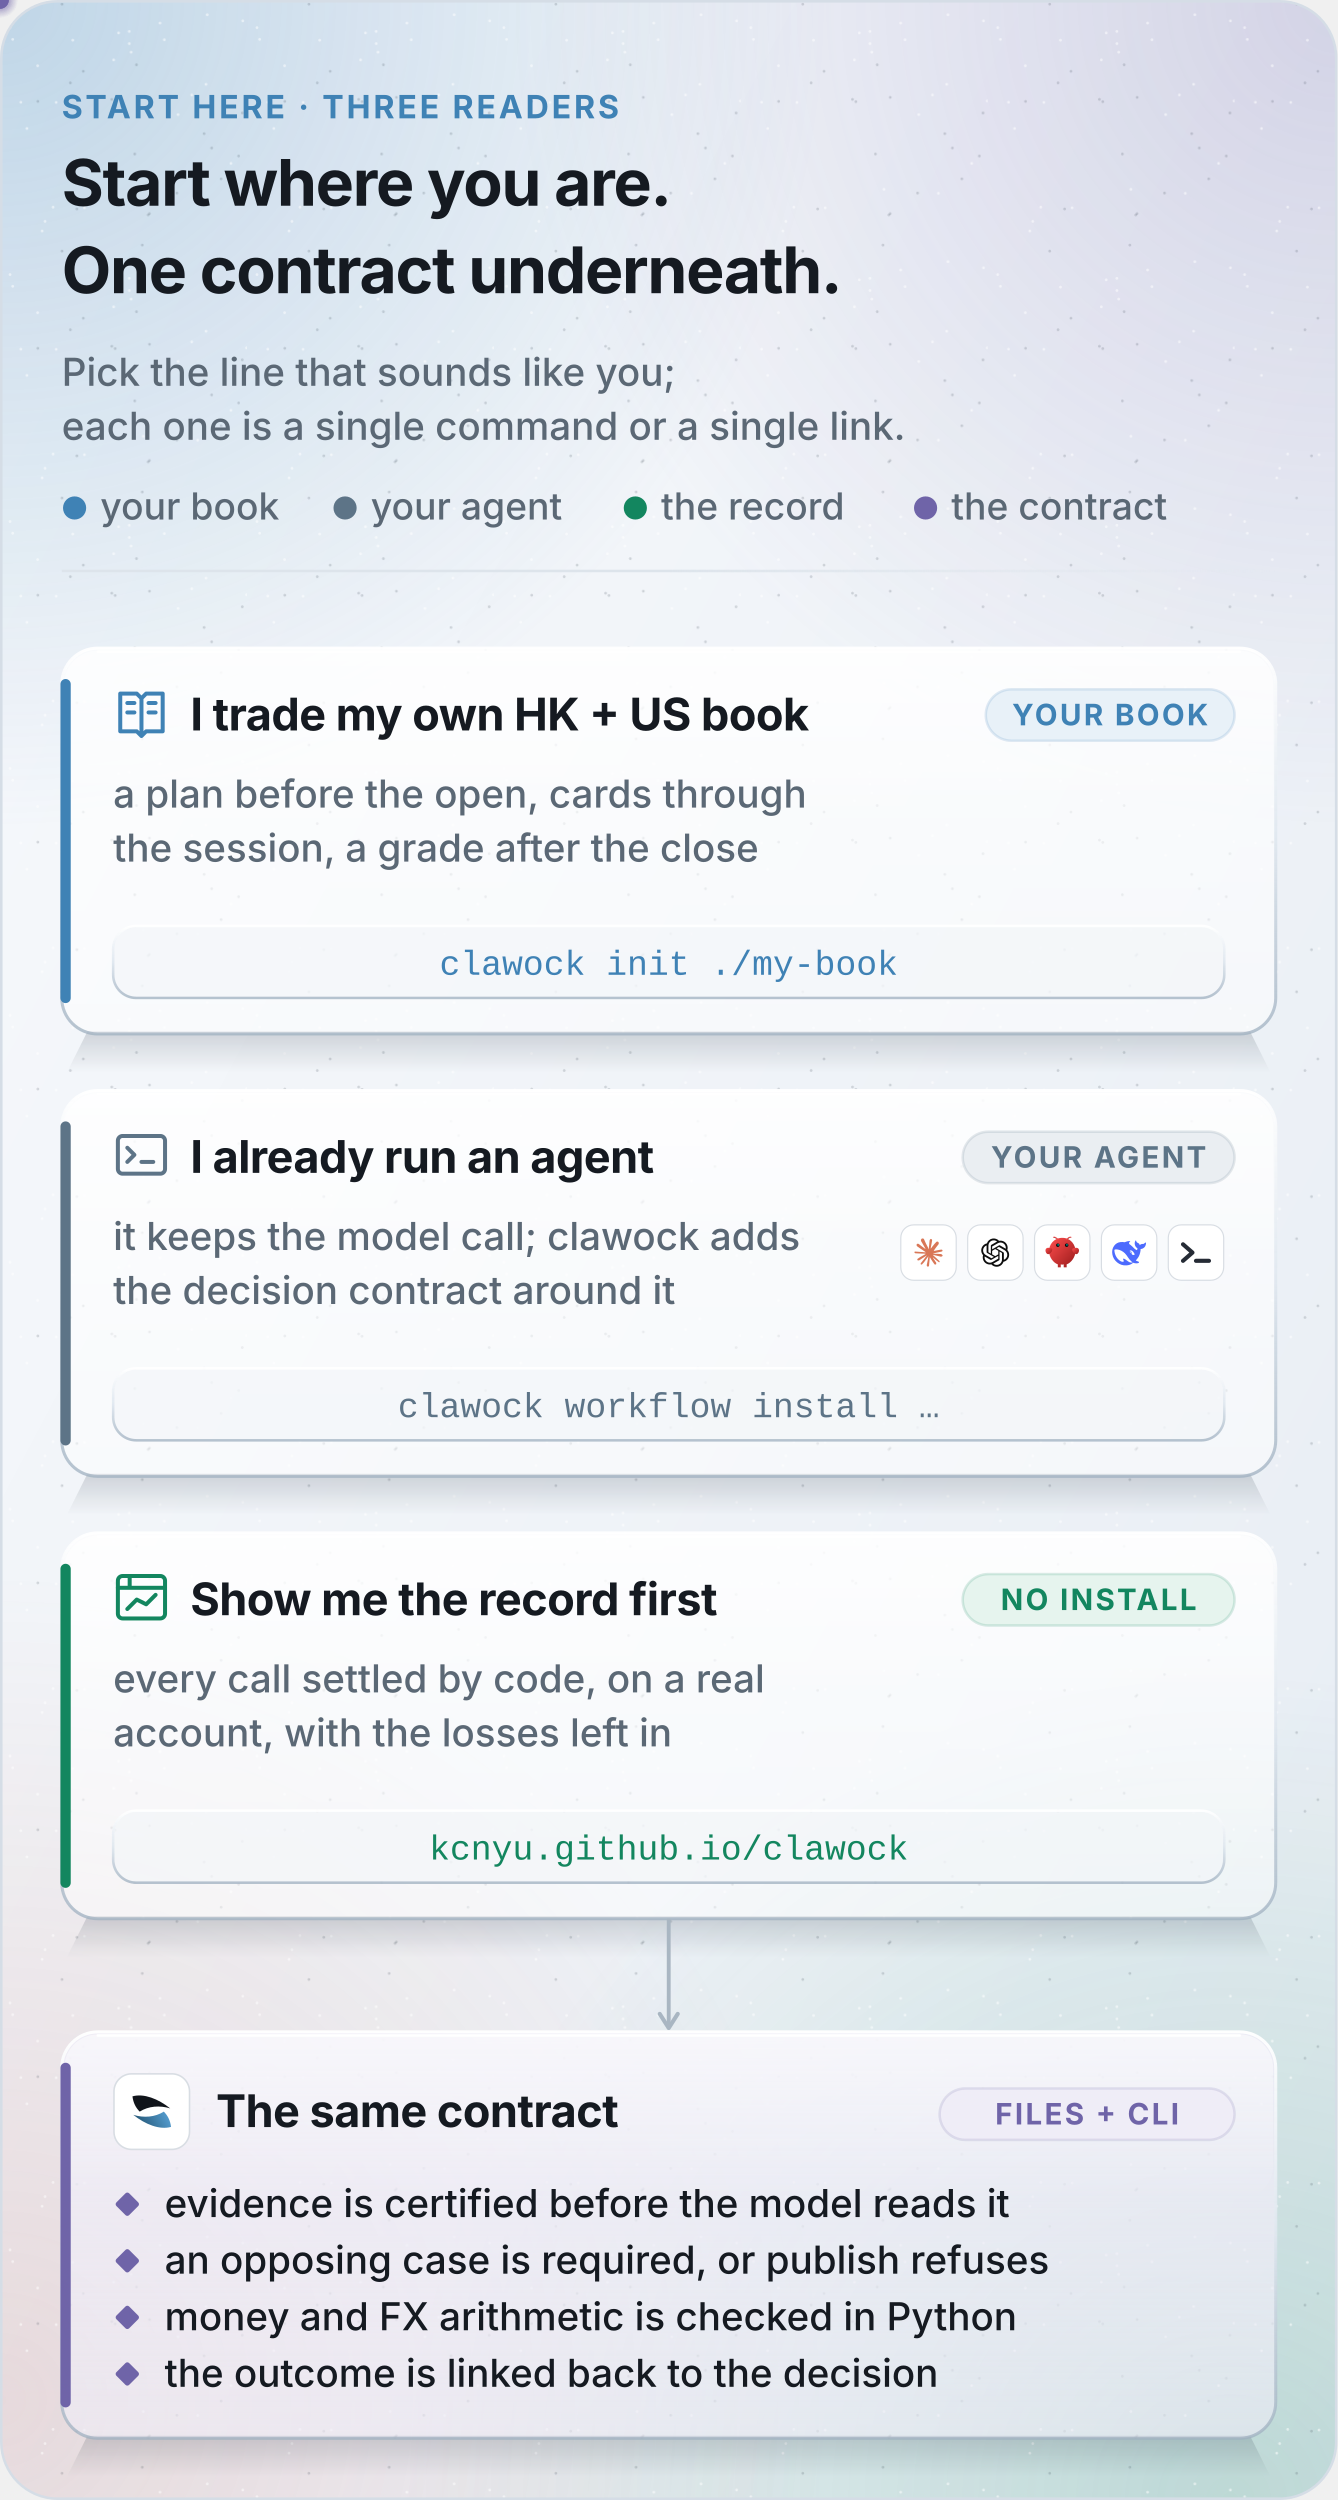
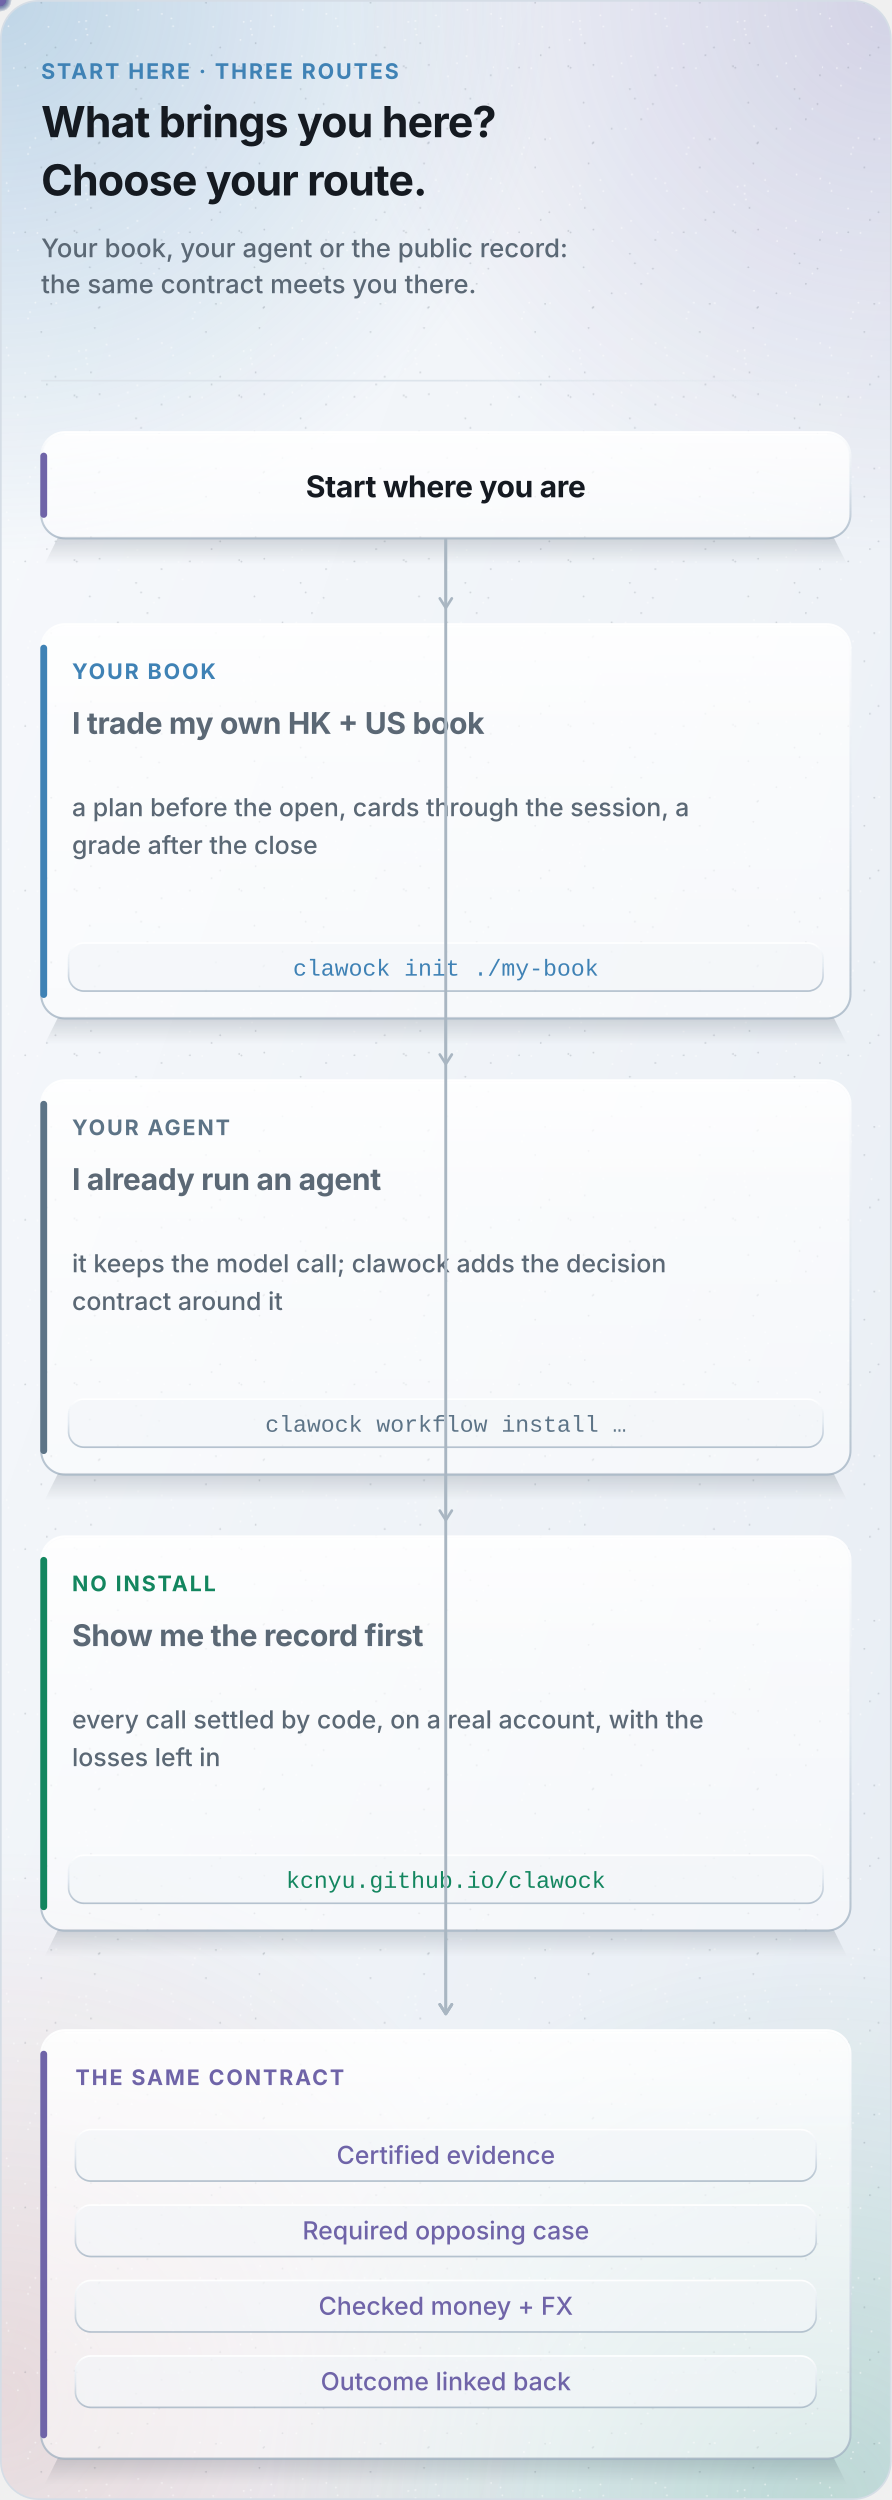
- <svg xmlns="http://www.w3.org/2000/svg" xmlns:xlink="http://www.w3.org/1999/xlink" width="520" height="972" viewBox="0 0 520 972" role="img" aria-labelledby="title desc">
+ <svg xmlns="http://www.w3.org/2000/svg" xmlns:xlink="http://www.w3.org/1999/xlink" width="520" height="1458" viewBox="0 0 520 1458" role="img" aria-labelledby="title desc">
  <defs>
    <linearGradient id="page" x1="0" y1="0" x2="1" y2="1">
      <stop offset="0" stop-color="#f7f9fc" />
      <stop offset=".6" stop-color="#eef2f7" />
      <stop offset="1" stop-color="#e6ecf3" />
    </linearGradient>
    <radialGradient id="field-blue" cx="0" cy="0" r="322.4" gradientUnits="userSpaceOnUse">
      <stop offset="0" stop-color="#3f82b5" stop-opacity="0.3" />
      <stop offset="1" stop-color="#3f82b5" stop-opacity="0" />
    </radialGradient>
    <radialGradient id="field-violet" cx="520" cy="0" r="322.4" gradientUnits="userSpaceOnUse">
      <stop offset="0" stop-color="#6f64a8" stop-opacity="0.22" />
      <stop offset="1" stop-color="#6f64a8" stop-opacity="0" />
    </radialGradient>
-     <radialGradient id="field-green" cx="478.4" cy="972" r="322.4" gradientUnits="userSpaceOnUse">
+     <radialGradient id="field-green" cx="478.4" cy="1458" r="322.4" gradientUnits="userSpaceOnUse">
      <stop offset="0" stop-color="#13865f" stop-opacity="0.2" />
      <stop offset="1" stop-color="#13865f" stop-opacity="0" />
    </radialGradient>
-     <radialGradient id="field-warm" cx="0" cy="933.12" r="322.4" gradientUnits="userSpaceOnUse">
+     <radialGradient id="field-warm" cx="0" cy="1399.68" r="322.4" gradientUnits="userSpaceOnUse">
      <stop offset="0" stop-color="#b8524a" stop-opacity="0.16" />
      <stop offset="1" stop-color="#b8524a" stop-opacity="0" />
    </radialGradient>
    <pattern id="grain" width="96" height="96" patternUnits="userSpaceOnUse">
      <circle cx="32.83" cy="80.8" r=".55" fill="#ffffff" fill-opacity=".5" />
      <circle cx="21.85" cy="39.82" r=".55" fill="#ffffff" fill-opacity=".5" />
      <circle cx="29.91" cy="81.24" r=".55" fill="#22303c" fill-opacity=".16" />
      <circle cx="44.21" cy="23.3" r=".55" fill="#ffffff" fill-opacity=".5" />
      <circle cx="94.19" cy="43.92" r=".55" fill="#22303c" fill-opacity=".16" />
      <circle cx="14.73" cy="39.42" r=".55" fill="#22303c" fill-opacity=".16" />
      <circle cx="32.39" cy="27.72" r=".55" fill="#22303c" fill-opacity=".16" />
      <circle cx="44.77" cy="39.54" r=".55" fill="#22303c" fill-opacity=".16" />
      <circle cx="55.71" cy="73.6" r=".55" fill="#ffffff" fill-opacity=".5" />
      <circle cx="80.57" cy="5.74" r=".55" fill="#ffffff" fill-opacity=".5" />
      <circle cx="74.55" cy="36.92" r=".55" fill="#ffffff" fill-opacity=".5" />
      <circle cx="58.13" cy="37.86" r=".55" fill="#22303c" fill-opacity=".16" />
      <circle cx="53.07" cy="25.2" r=".55" fill="#22303c" fill-opacity=".16" />
      <circle cx="27.37" cy="32.22" r=".55" fill="#22303c" fill-opacity=".16" />
      <circle cx="10.47" cy="49.96" r=".55" fill="#ffffff" fill-opacity=".5" />
      <circle cx="24.13" cy="1.62" r=".55" fill="#22303c" fill-opacity=".16" />
      <circle cx="58.11" cy="83.04" r=".55" fill="#22303c" fill-opacity=".16" />
      <circle cx="50.97" cy="20.3" r=".55" fill="#ffffff" fill-opacity=".5" />
      <circle cx="28.31" cy="15.64" r=".55" fill="#ffffff" fill-opacity=".5" />
      <circle cx="82.29" cy="57.54" r=".55" fill="#22303c" fill-opacity=".16" />
      <circle cx="8.11" cy="39.76" r=".55" fill="#ffffff" fill-opacity=".5" />
      <circle cx="50.25" cy="12.22" r=".55" fill="#ffffff" fill-opacity=".5" />
      <circle cx="3.91" cy="10.76" r=".55" fill="#ffffff" fill-opacity=".5" />
      <circle cx="68.77" cy="75.06" r=".55" fill="#22303c" fill-opacity=".16" />
      <circle cx="50.27" cy="16.96" r=".55" fill="#ffffff" fill-opacity=".5" />
      <circle cx="17.53" cy="86.06" r=".55" fill="#ffffff" fill-opacity=".5" />
      <circle cx="79.35" cy="51.96" r=".55" fill="#22303c" fill-opacity=".16" />
      <circle cx="85.97" cy="69.54" r=".55" fill="#22303c" fill-opacity=".16" />
      <circle cx="55.31" cy="95.28" r=".55" fill="#22303c" fill-opacity=".16" />
      <circle cx="20.65" cy="80.54" r=".55" fill="#ffffff" fill-opacity=".5" />
      <circle cx="52.39" cy="59.88" r=".55" fill="#22303c" fill-opacity=".16" />
      <circle cx="62.21" cy="8.98" r=".55" fill="#ffffff" fill-opacity=".5" />
      <circle cx="89.79" cy="63.52" r=".55" fill="#ffffff" fill-opacity=".5" />
      <circle cx="80.09" cy="32.78" r=".55" fill="#ffffff" fill-opacity=".5" />
      <circle cx="4.95" cy="15.32" r=".55" fill="#ffffff" fill-opacity=".5" />
      <circle cx="76.85" cy="75.14" r=".55" fill="#ffffff" fill-opacity=".5" />
      <circle cx="69.23" cy="44.56" r=".55" fill="#ffffff" fill-opacity=".5" />
      <circle cx="57.61" cy="83.58" r=".55" fill="#22303c" fill-opacity=".16" />
      <circle cx="16.39" cy="89.8" r=".55" fill="#ffffff" fill-opacity=".5" />
      <circle cx="92.77" cy="60.66" r=".55" fill="#22303c" fill-opacity=".16" />
      <circle cx="46.11" cy="12.8" r=".55" fill="#ffffff" fill-opacity=".5" />
      <circle cx="14.65" cy="25.58" r=".55" fill="#ffffff" fill-opacity=".5" />
      <circle cx="94.39" cy="8.12" r=".55" fill="#ffffff" fill-opacity=".5" />
      <circle cx="63.89" cy="15.46" r=".55" fill="#ffffff" fill-opacity=".5" />
      <circle cx="43.47" cy="38.64" r=".55" fill="#22303c" fill-opacity=".16" />
      <circle cx="95.85" cy="39.26" r=".55" fill="#ffffff" fill-opacity=".5" />
    </pattern>
    <linearGradient id="glass" x1="0" y1="0" x2="0" y2="1">
      <stop offset="0" stop-color="#ffffff" stop-opacity=".74" />
      <stop offset="1" stop-color="#ffffff" stop-opacity=".48" />
    </linearGradient>
    <linearGradient id="glass-blue" x1="0" y1="0" x2="0" y2="1">
      <stop offset="0" stop-color="#e8f1f8" stop-opacity=".88" />
      <stop offset="1" stop-color="#e8f1f8" stop-opacity=".60" />
    </linearGradient>
    <linearGradient id="glass-green" x1="0" y1="0" x2="0" y2="1">
      <stop offset="0" stop-color="#e6f4ee" stop-opacity=".88" />
      <stop offset="1" stop-color="#e6f4ee" stop-opacity=".60" />
    </linearGradient>
    <linearGradient id="glass-warm" x1="0" y1="0" x2="0" y2="1">
      <stop offset="0" stop-color="#fbecea" stop-opacity=".88" />
      <stop offset="1" stop-color="#fbecea" stop-opacity=".60" />
    </linearGradient>
    <linearGradient id="glass-slate" x1="0" y1="0" x2="0" y2="1">
      <stop offset="0" stop-color="#eaeef2" stop-opacity=".88" />
      <stop offset="1" stop-color="#eaeef2" stop-opacity=".60" />
    </linearGradient>
    <linearGradient id="glass-violet" x1="0" y1="0" x2="0" y2="1">
      <stop offset="0" stop-color="#efedf7" stop-opacity=".88" />
      <stop offset="1" stop-color="#efedf7" stop-opacity=".60" />
    </linearGradient>
    <linearGradient id="sheen" x1="0" y1="0" x2="0" y2="1">
      <stop offset="0" stop-color="#ffffff" stop-opacity=".55" />
      <stop offset="1" stop-color="#ffffff" stop-opacity="0" />
    </linearGradient>
    <linearGradient id="rim" x1="0" y1="0" x2="0" y2="1">
      <stop offset="0" stop-color="#ffffff" stop-opacity=".95" />
      <stop offset=".5" stop-color="#dfe7ef" stop-opacity=".9" />
      <stop offset="1" stop-color="#9fb0c0" stop-opacity=".75" />
    </linearGradient>
    <linearGradient id="lift" x1="0" y1="0" x2="0" y2="1">
      <stop offset="0" stop-color="#1c2b3a" stop-opacity=".17" />
      <stop offset="1" stop-color="#1c2b3a" stop-opacity="0" />
    </linearGradient>
    <linearGradient id="rule" x1="24" y1="0" x2="496" y2="0" gradientUnits="userSpaceOnUse">
      <stop offset=".5" stop-color="#dde4eb" />
      <stop offset="1" stop-color="#dde4eb" stop-opacity="0" />
    </linearGradient>
    <radialGradient id="glow-blue">
      <stop offset=".4" stop-color="#3f82b5" stop-opacity=".36" />
      <stop offset=".72" stop-color="#3f82b5" stop-opacity=".14" />
      <stop offset="1" stop-color="#3f82b5" stop-opacity="0" />
    </radialGradient>
    <radialGradient id="glow-green">
      <stop offset=".4" stop-color="#13865f" stop-opacity=".36" />
      <stop offset=".72" stop-color="#13865f" stop-opacity=".14" />
      <stop offset="1" stop-color="#13865f" stop-opacity="0" />
    </radialGradient>
    <radialGradient id="glow-warm">
      <stop offset=".4" stop-color="#b8524a" stop-opacity=".36" />
      <stop offset=".72" stop-color="#b8524a" stop-opacity=".14" />
      <stop offset="1" stop-color="#b8524a" stop-opacity="0" />
    </radialGradient>
    <radialGradient id="glow-slate">
      <stop offset=".4" stop-color="#5d7487" stop-opacity=".36" />
      <stop offset=".72" stop-color="#5d7487" stop-opacity=".14" />
      <stop offset="1" stop-color="#5d7487" stop-opacity="0" />
    </radialGradient>
    <radialGradient id="glow-violet">
      <stop offset=".4" stop-color="#6f64a8" stop-opacity=".36" />
      <stop offset=".72" stop-color="#6f64a8" stop-opacity=".14" />
      <stop offset="1" stop-color="#6f64a8" stop-opacity="0" />
    </radialGradient>
    <marker id="arr" markerWidth="10" markerHeight="10" refX="6" refY="5" orient="auto" markerUnits="userSpaceOnUse">
      <path d="M1 1.5L6.5 5L1 8.5" fill="none" stroke="#a9b6c2" stroke-width="1.6" stroke-linecap="round" stroke-linejoin="round" />
    </marker>
    <style>text{font-family:-apple-system,BlinkMacSystemFont,"SF Pro Text","Segoe UI",Inter,Roboto,"Helvetica Neue",Arial,sans-serif}.kick{font-size:12.5px;font-weight:700}.title{font-size:25px;font-weight:750}.sub{font-size:15px;font-weight:450}.h{font-size:17.5px;font-weight:700}.b{font-size:15px;font-weight:450}.m{font-size:14.5px;font-weight:450}.code{font-size:13.5px;font-weight:500}.tag{font-size:11.5px;font-weight:700}.kick{letter-spacing:1.1px}.title{letter-spacing:-.5px}.h{letter-spacing:-.2px}.tag{letter-spacing:.9px}.code{font-family:ui-monospace,SFMono-Regular,Menlo,Consolas,"Liberation Mono",monospace}.breathe{animation:breathe 2.4s ease-in-out infinite}@keyframes breathe{50%{opacity:.35}}@media (prefers-reduced-motion:reduce){.pulse{display:none}.breathe,.sweep{animation:none}}</style>
  </defs>
-   <rect x=".5" y=".5" width="519" height="971" rx="22" fill="url(#page)" />
-   <rect x=".5" y=".5" width="519" height="971" rx="22" fill="url(#field-blue)" />
-   <rect x=".5" y=".5" width="519" height="971" rx="22" fill="url(#field-violet)" />
-   <rect x=".5" y=".5" width="519" height="971" rx="22" fill="url(#field-green)" />
-   <rect x=".5" y=".5" width="519" height="971" rx="22" fill="url(#field-warm)" />
-   <rect x=".5" y=".5" width="519" height="971" rx="22" fill="url(#grain)" stroke="#d5dde6" />
+   <rect x=".5" y=".5" width="519" height="1457" rx="22" fill="url(#page)" />
+   <rect x=".5" y=".5" width="519" height="1457" rx="22" fill="url(#field-blue)" />
+   <rect x=".5" y=".5" width="519" height="1457" rx="22" fill="url(#field-violet)" />
+   <rect x=".5" y=".5" width="519" height="1457" rx="22" fill="url(#field-green)" />
+   <rect x=".5" y=".5" width="519" height="1457" rx="22" fill="url(#field-warm)" />
+   <rect x=".5" y=".5" width="519" height="1457" rx="22" fill="url(#grain)" stroke="#d5dde6" />
  <text x="24" y="46" class="kick">
-     <tspan fill="#3f82b5">START HERE · THREE READERS</tspan>
+     <tspan fill="#3f82b5">START HERE · THREE ROUTES</tspan>
  </text>
  <text x="24" y="80" class="title">
-     <tspan fill="#151a21">Start where you are.</tspan>
+     <tspan fill="#151a21">What brings you here?</tspan>
  </text>
  <text x="24" y="114" class="title">
-     <tspan fill="#151a21">One contract underneath.</tspan>
+     <tspan fill="#151a21">Choose your route.</tspan>
  </text>
  <text x="24" y="150" class="sub">
-     <tspan fill="#5b6875">Pick the line that sounds like you;</tspan>
+     <tspan fill="#5b6875">Your book, your agent or the public record:</tspan>
  </text>
  <text x="24" y="171" class="sub">
-     <tspan fill="#5b6875">each one is a single command or a single link.</tspan>
-   </text>
-   <circle cx="29" cy="197.5" r="4.5" fill="#3f82b5" />
-   <text x="39" y="202" class="m">
-     <tspan fill="#5b6875">your book</tspan>
-   </text>
-   <circle cx="134.165" cy="197.5" r="4.5" fill="#5d7487" />
-   <text x="144.165" y="202" class="m">
-     <tspan fill="#5b6875">your agent</tspan>
-   </text>
-   <circle cx="247.015" cy="197.5" r="4.5" fill="#13865f" />
-   <text x="257.015" y="202" class="m">
-     <tspan fill="#5b6875">the record</tspan>
-   </text>
-   <circle cx="359.865" cy="197.5" r="4.5" fill="#6f64a8" />
-   <text x="369.865" y="202" class="m">
-     <tspan fill="#5b6875">the contract</tspan>
+     <tspan fill="#5b6875">the same contract meets you there.</tspan>
  </text>
  <path d="M24 222H496" stroke="url(#rule)" />
-   <path d="M34 401H486L494 417H26Z" fill="url(#lift)" />
-   <rect x="24" y="252" width="472" height="150" rx="14" fill="url(#glass)" stroke="url(#rim)" stroke-width="1.2" />
-   <rect class="sheen" x="25" y="253" width="470" height="64" rx="13" fill="url(#sheen)" />
+   <path d="M34 313H486L494 329H26Z" fill="url(#lift)" />
+   <rect x="24" y="252" width="472" height="62" rx="14" fill="url(#glass)" stroke="url(#rim)" stroke-width="1.2" />
+   <rect class="sheen" x="25" y="253" width="470" height="60" rx="13" fill="url(#sheen)" />
  <path d="M38 253.4H482" stroke="#ffffff" stroke-opacity=".95" stroke-linecap="round" />
-   <path d="M25.5 266V388" stroke="#3f82b5" stroke-width="4" stroke-linecap="round" />
-   <g class="hero-icon" data-icon="book" transform="translate(44 266) scale(0.916667)" fill="none" stroke="#3f82b5" stroke-width="1.7" stroke-linecap="round" stroke-linejoin="round" aria-hidden="true">
-     <path d="M3 4h7l2 2 2-2h7v16h-7l-2 2-2-2H3ZM12 6v16M6 8h3m-3 4h3m6-4h3m-3 4h3" />
-   </g>
-   <text x="74" y="284" class="h">
-     <tspan fill="#151a21">I trade my own HK + US book</tspan>
-   </text>
-   <rect x="383.27" y="268" width="96.73" height="20" rx="10" fill="#e8f1f8" stroke="#3f82b5" stroke-opacity=".16" />
-   <text x="431.635" y="282" class="tag" text-anchor="middle">
+   <path d="M25.5 266V300" stroke="#6f64a8" stroke-width="4" stroke-linecap="round" />
+   <text x="260" y="290" class="h" text-anchor="middle">
+     <tspan fill="#151a21">Start where you are</tspan>
+   </text>
+   <path id="w1" d="M260 314C260 339 260 339 260 354" fill="none" stroke="#a9b6c2" stroke-width="1.5" marker-end="url(#arr)" />
+   <circle class="pulse" r="7" fill="url(#glow-blue)">
+     <animateMotion dur="2.2s" begin="-0.00s" repeatCount="indefinite" keyPoints="0;1" keyTimes="0;1" calcMode="spline" keySplines=".45 0 .55 1">
+       <mpath href="#w1" xlink:href="#w1" />
+     </animateMotion>
+   </circle>
+   <circle class="pulse" r="3.4" fill="#3f82b5">
+     <animateMotion dur="2.2s" begin="-0.00s" repeatCount="indefinite" keyPoints="0;1" keyTimes="0;1" calcMode="spline" keySplines=".45 0 .55 1">
+       <mpath href="#w1" xlink:href="#w1" />
+     </animateMotion>
+   </circle>
+   <path d="M34 593H486L494 609H26Z" fill="url(#lift)" />
+   <rect x="24" y="364" width="472" height="230" rx="14" fill="url(#glass)" stroke="url(#rim)" stroke-width="1.2" />
+   <rect class="sheen" x="25" y="365" width="470" height="64" rx="13" fill="url(#sheen)" />
+   <path d="M38 365.4H482" stroke="#ffffff" stroke-opacity=".95" stroke-linecap="round" />
+   <path d="M25.5 378V580" stroke="#3f82b5" stroke-width="4" stroke-linecap="round" />
+   <text x="42" y="396" class="kick">
    <tspan fill="#3f82b5">YOUR BOOK</tspan>
  </text>
-   <text x="44" y="314" class="b">
-     <tspan fill="#5b6875">a plan before the open, cards through</tspan>
-   </text>
-   <text x="44" y="335" class="b">
-     <tspan fill="#5b6875">the session, a grade after the close</tspan>
-   </text>
-   <rect x="44" y="360" width="432" height="28" rx="9" fill="#f2f5f8" fill-opacity=".62" stroke="url(#rim)" />
-   <text x="260" y="379" class="code" text-anchor="middle">
+   <text x="42" y="428" class="h">
+     <tspan fill="#5b6875">I trade my own HK + US book</tspan>
+   </text>
+   <text x="42" y="476" class="m">
+     <tspan fill="#5b6875">a plan before the open, cards through the session, a</tspan>
+   </text>
+   <text x="42" y="498" class="m">
+     <tspan fill="#5b6875">grade after the close</tspan>
+   </text>
+   <rect x="40" y="550" width="440" height="28" rx="9" fill="#f2f5f8" fill-opacity=".62" stroke="url(#rim)" />
+   <text x="260" y="569" class="code" text-anchor="middle">
    <tspan fill="#3f82b5">clawock init ./my-book</tspan>
  </text>
-   <path d="M34 573H486L494 589H26Z" fill="url(#lift)" />
-   <rect x="24" y="424" width="472" height="150" rx="14" fill="url(#glass)" stroke="url(#rim)" stroke-width="1.2" />
-   <rect class="sheen" x="25" y="425" width="470" height="64" rx="13" fill="url(#sheen)" />
-   <path d="M38 425.4H482" stroke="#ffffff" stroke-opacity=".95" stroke-linecap="round" />
-   <path d="M25.5 438V560" stroke="#5d7487" stroke-width="4" stroke-linecap="round" />
-   <g class="hero-icon" data-icon="terminal" transform="translate(44 438) scale(0.916667)" fill="none" stroke="#5d7487" stroke-width="1.7" stroke-linecap="round" stroke-linejoin="round" aria-hidden="true">
-     <rect x="2" y="4" width="20" height="16" rx="2" />
-     <path d="M6 9l3 3-3 3m6 0h5" />
-   </g>
-   <text x="74" y="456" class="h">
-     <tspan fill="#151a21">I already run an agent</tspan>
-   </text>
-   <rect x="374.3" y="440" width="105.7" height="20" rx="10" fill="#eaeef2" stroke="#5d7487" stroke-opacity=".16" />
-   <text x="427.15" y="454" class="tag" text-anchor="middle">
+   <path id="w2" d="M260 314C260 472 260 472 260 620" fill="none" stroke="#a9b6c2" stroke-width="1.5" marker-end="url(#arr)" />
+   <circle class="pulse" r="7" fill="url(#glow-slate)">
+     <animateMotion dur="2.2s" begin="-0.80s" repeatCount="indefinite" keyPoints="0;1" keyTimes="0;1" calcMode="spline" keySplines=".45 0 .55 1">
+       <mpath href="#w2" xlink:href="#w2" />
+     </animateMotion>
+   </circle>
+   <circle class="pulse" r="3.4" fill="#5d7487">
+     <animateMotion dur="2.2s" begin="-0.80s" repeatCount="indefinite" keyPoints="0;1" keyTimes="0;1" calcMode="spline" keySplines=".45 0 .55 1">
+       <mpath href="#w2" xlink:href="#w2" />
+     </animateMotion>
+   </circle>
+   <path d="M34 859H486L494 875H26Z" fill="url(#lift)" />
+   <rect x="24" y="630" width="472" height="230" rx="14" fill="url(#glass)" stroke="url(#rim)" stroke-width="1.2" />
+   <rect class="sheen" x="25" y="631" width="470" height="64" rx="13" fill="url(#sheen)" />
+   <path d="M38 631.4H482" stroke="#ffffff" stroke-opacity=".95" stroke-linecap="round" />
+   <path d="M25.5 644V846" stroke="#5d7487" stroke-width="4" stroke-linecap="round" />
+   <text x="42" y="662" class="kick">
    <tspan fill="#5d7487">YOUR AGENT</tspan>
  </text>
-   <text x="44" y="486" class="b">
-     <tspan fill="#5b6875">it keeps the model call; clawock adds</tspan>
-   </text>
-   <text x="44" y="507" class="b">
-     <tspan fill="#5b6875">the decision contract around it</tspan>
-   </text>
-   <rect x="44" y="532" width="432" height="28" rx="9" fill="#f2f5f8" fill-opacity=".62" stroke="url(#rim)" />
-   <text x="260" y="551" class="code" text-anchor="middle">
+   <text x="42" y="694" class="h">
+     <tspan fill="#5b6875">I already run an agent</tspan>
+   </text>
+   <text x="42" y="742" class="m">
+     <tspan fill="#5b6875">it keeps the model call; clawock adds the decision</tspan>
+   </text>
+   <text x="42" y="764" class="m">
+     <tspan fill="#5b6875">contract around it</tspan>
+   </text>
+   <rect x="40" y="816" width="440" height="28" rx="9" fill="#f2f5f8" fill-opacity=".62" stroke="url(#rim)" />
+   <text x="260" y="835" class="code" text-anchor="middle">
    <tspan fill="#5d7487">clawock workflow install …</tspan>
  </text>
-   <svg x="350" y="476" width="22" height="22" viewBox="0 0 96 96">
-     <rect x="1" y="1" width="94" height="94" rx="22" fill="#ffffff" stroke="#d8dde3" stroke-width="2" />
-     <g transform="translate(18 18) scale(0.6)">
-       <path fill="#D97757" d="M25.715 63.215L41.439 54.392L41.703 53.623L41.439 53.198H40.67L38.039 53.036L29.054 52.793L21.262 52.469L13.713 52.064L11.811 51.659L10.03 49.312L10.212 48.138L11.811 47.066L14.098 47.268L19.157 47.612L26.747 48.138L32.252 48.462L40.407 49.312H41.703L41.885 48.786L41.439 48.462L41.096 48.138L33.243 42.816L24.743 37.189L20.291 33.951L17.882 32.312L16.668 30.774L16.142 27.415L18.328 25.006L21.262 25.209L22.011 25.411L24.986 27.698L31.341 32.616L39.638 38.727L40.852 39.739L41.338 39.395L41.399 39.152L40.852 38.242L36.339 30.086L31.523 21.788L29.378 18.348L28.811 16.284C28.609 15.433 28.467 14.725 28.467 13.855L30.956 10.475L32.332 10.03L35.651 10.476L37.048 11.69L39.112 16.405L42.451 23.833L47.632 33.931L49.15 36.926L49.959 39.699L50.263 40.549H50.789V40.063L51.214 34.377L52.004 27.394L52.773 18.409L53.036 15.879L54.291 12.844L56.779 11.204L58.722 12.135L60.321 14.422L60.099 15.899L59.147 22.072L57.286 31.746L56.071 38.222H56.779L57.589 37.412L60.868 33.061L66.372 26.18L68.801 23.448L71.634 20.433L73.456 18.996H76.896L79.425 22.76L78.293 26.646L74.751 31.138L71.816 34.943L67.607 40.61L64.976 45.143L65.219 45.507L65.846 45.447L75.358 43.423L80.498 42.492L86.63 41.439L89.403 42.735L89.707 44.05L88.614 46.742L82.057 48.361L74.366 49.899L62.912 52.611L62.77 52.712L62.932 52.914L68.093 53.4L70.299 53.521H75.702L85.76 54.27L88.391 56.011L89.97 58.136L89.707 59.755L85.659 61.819L80.195 60.524L67.445 57.488L63.074 56.395H62.467V56.76L66.109 60.321L72.788 66.352L81.146 74.124L81.571 76.046L80.498 77.564L79.365 77.402L72.019 71.877L69.185 69.388L62.77 63.984H62.345V64.551L63.822 66.716L71.634 78.454L72.039 82.057L71.472 83.231L69.449 83.939L67.222 83.534L62.648 77.119L57.933 69.894L54.128 63.418L53.663 63.681L51.417 87.865L50.364 89.1L47.936 90.03L45.912 88.492L44.839 86.003L45.912 81.085L47.207 74.67L48.259 69.57L49.211 63.236L49.777 61.131L49.737 60.989L49.272 61.05L44.495 67.607L37.23 77.422L31.483 83.575L30.106 84.121L27.718 82.886L27.941 80.68L29.276 78.718L37.23 68.599L42.026 62.325L45.123 58.703L45.102 58.176H44.92L23.792 71.897L20.027 72.383L18.408 70.865L18.611 68.376L19.38 67.566L25.734 63.195L25.715 63.215Z" />
-     </g>
-   </svg>
-   <svg x="376" y="476" width="22" height="22" viewBox="0 0 96 96">
-     <rect x="1" y="1" width="94" height="94" rx="22" fill="#ffffff" stroke="#d8dde3" stroke-width="2" />
-     <g transform="translate(18 18) scale(0.6)">
-       <path fill="#0D0D0D" d="M83.773 42.809C84.668 40.115 84.977 37.261 84.681 34.438C84.384 31.616 83.489 28.889 82.054 26.439C77.691 18.844 68.92 14.937 60.355 16.773C57.983 14.134 54.959 12.167 51.586 11.067C48.214 9.968 44.611 9.775 41.14 10.508C37.669 11.242 34.453 12.876 31.813 15.245C29.174 17.616 27.204 20.638 26.102 24.01C23.321 24.581 20.694 25.738 18.396 27.405C16.098 29.072 14.182 31.21 12.777 33.677C8.365 41.261 9.367 50.827 15.253 57.333C14.355 60.025 14.042 62.878 14.336 65.701C14.63 68.524 15.523 71.252 16.956 73.702C21.325 81.3 30.101 85.207 38.671 83.369C40.555 85.49 42.871 87.186 45.462 88.342C48.054 89.498 50.862 90.087 53.7 90.071C62.479 90.079 70.257 84.411 72.939 76.052C75.72 75.48 78.347 74.323 80.645 72.656C82.943 70.989 84.859 68.851 86.265 66.385C90.623 58.815 89.617 49.3 83.773 42.809ZM53.7 84.836C50.196 84.841 46.801 83.613 44.112 81.366L44.585 81.098L60.512 71.904C60.909 71.672 61.238 71.34 61.467 70.942C61.697 70.544 61.819 70.093 61.822 69.633V47.177L68.555 51.072C68.623 51.106 68.669 51.171 68.681 51.246V69.854C68.664 78.121 61.967 84.818 53.7 84.836ZM21.498 71.084C19.74 68.05 19.109 64.493 19.716 61.039L20.189 61.322L36.132 70.516C36.527 70.748 36.976 70.87 37.433 70.87C37.891 70.87 38.34 70.748 38.734 70.516L58.21 59.288V67.063C58.208 67.103 58.197 67.142 58.178 67.178C58.159 67.213 58.132 67.244 58.1 67.268L41.967 76.572C34.798 80.702 25.639 78.246 21.498 71.084ZM17.303 36.39C19.072 33.336 21.866 31.006 25.188 29.814V48.738C25.182 49.195 25.299 49.645 25.526 50.042C25.753 50.439 26.083 50.767 26.481 50.993L45.862 62.174L39.128 66.069C39.092 66.088 39.051 66.098 39.01 66.098C38.969 66.098 38.928 66.088 38.892 66.069L22.791 56.781C15.636 52.634 13.182 43.482 17.303 36.311V36.39ZM72.624 49.243L53.179 37.951L59.898 34.072C59.934 34.052 59.975 34.042 60.016 34.042C60.057 34.042 60.098 34.052 60.134 34.072L76.236 43.376C78.697 44.797 80.704 46.888 82.022 49.407C83.34 51.925 83.914 54.766 83.677 57.599C83.441 60.431 82.404 63.138 80.687 65.403C78.97 67.668 76.644 69.397 73.98 70.39V51.466C73.966 51.01 73.834 50.565 73.596 50.175C73.358 49.785 73.023 49.464 72.624 49.243ZM79.326 39.166L78.853 38.882L62.941 29.609C62.544 29.376 62.092 29.253 61.632 29.253C61.172 29.253 60.72 29.376 60.323 29.609L40.863 40.837V33.063C40.859 33.023 40.865 32.983 40.882 32.947C40.899 32.911 40.925 32.88 40.958 32.858L57.059 23.569C59.526 22.148 62.348 21.458 65.193 21.581C68.038 21.704 70.79 22.635 73.125 24.264C75.461 25.894 77.284 28.154 78.382 30.782C79.481 33.41 79.808 36.296 79.326 39.102V39.166H79.326ZM37.189 52.948L30.455 49.069C30.421 49.049 30.392 49.021 30.371 48.988C30.349 48.956 30.334 48.919 30.329 48.88V30.319C30.332 27.471 31.147 24.684 32.676 22.282C34.206 19.881 36.387 17.964 38.966 16.756C41.545 15.549 44.414 15.101 47.238 15.464C50.062 15.827 52.725 16.986 54.914 18.807L54.441 19.075L38.513 28.269C38.117 28.501 37.788 28.833 37.558 29.231C37.329 29.629 37.207 30.08 37.205 30.54L37.189 52.949V52.948ZM40.847 45.063L49.521 40.064L58.21 45.063V55.062L49.552 60.061L40.863 55.062L40.847 45.063Z" />
-     </g>
-   </svg>
-   <svg x="402" y="476" width="22" height="22" viewBox="0 0 96 96">
-     <rect x="1" y="1" width="94" height="94" rx="22" fill="#ffffff" stroke="#d8dde3" stroke-width="2" />
-     <g transform="translate(18 18) scale(0.5)">
-       <defs>
-         <linearGradient id="oc-lobster" x1="0%" y1="0%" x2="100%" y2="100%">
-           <stop offset="0%" stop-color="#ff4d4d" />
-           <stop offset="100%" stop-color="#991b1b" />
-         </linearGradient>
-       </defs>
-       <g>
-         <path d="M60 10 C30 10 15 35 15 55 C15 75 30 95 45 100 L45 110 L55 110 L55 100 C55 100 60 102 65 100 L65 110 L75 110 L75 100 C90 95 105 75 105 55 C105 35 90 10 60 10Z" fill="url(#oc-lobster)" />
-         <path d="M20 45 C5 40 0 50 5 60 C10 70 20 65 25 55 C28 48 25 45 20 45Z" fill="url(#oc-lobster)">
-     </path>
-         <path d="M100 45 C115 40 120 50 115 60 C110 70 100 65 95 55 C92 48 95 45 100 45Z" fill="url(#oc-lobster)">
-     </path>
-         <path d="M45 15 Q35 5 30 8" stroke="#ff4d4d" stroke-width="3" stroke-linecap="round">
-     </path>
-         <path d="M75 15 Q85 5 90 8" stroke="#ff4d4d" stroke-width="3" stroke-linecap="round">
-     </path>
-         <circle cx="45" cy="35" r="6" fill="#050810" />
-         <circle cx="75" cy="35" r="6" fill="#050810" />
-         <circle cx="46" cy="34" r="2.5" fill="#00e5cc">
-     </circle>
-         <circle cx="76" cy="34" r="2.5" fill="#00e5cc">
-     </circle>
-       </g>
-     </g>
-   </svg>
-   <svg x="428" y="476" width="22" height="22" viewBox="0 0 96 96">
-     <rect x="1" y="1" width="94" height="94" rx="22" fill="#ffffff" stroke="#d8dde3" stroke-width="2" />
-     <g transform="translate(18 23.81) scale(2.4194) translate(-3.5 -5.5)">
-       <path fill="#4D6BFE" fill-rule="nonzero" d="M27.501 8.469C27.249 8.346 27.141 8.58 26.993 8.699C26.943 8.738 26.9 8.789 26.858 8.834C26.49 9.229 26.061 9.486 25.5 9.455C24.679 9.41 23.979 9.668 23.359 10.297C23.227 9.521 22.79 9.059 22.125 8.762C21.776 8.607 21.424 8.453 21.181 8.117C21.01 7.879 20.964 7.613 20.878 7.352C20.824 7.193 20.77 7.031 20.588 7.004C20.391 6.973 20.314 7.139 20.236 7.277C19.926 7.844 19.807 8.469 19.817 9.102C19.845 10.523 20.445 11.656 21.637 12.463C21.773 12.555 21.808 12.648 21.765 12.783C21.684 13.06 21.587 13.33 21.501 13.607C21.447 13.785 21.366 13.824 21.177 13.746C20.523 13.473 19.957 13.068 19.458 12.578C18.61 11.758 17.844 10.852 16.888 10.143C16.663 9.977 16.439 9.822 16.207 9.676C15.231 8.727 16.335 7.947 16.59 7.855C16.857 7.76 16.683 7.428 15.819 7.432C14.957 7.436 14.167 7.725 13.161 8.109C13.014 8.168 12.859 8.211 12.7 8.244C11.787 8.072 10.839 8.033 9.848 8.145C7.982 8.354 6.492 9.236 5.396 10.744C4.081 12.555 3.771 14.613 4.15 16.762C4.549 19.023 5.702 20.898 7.476 22.363C9.313 23.881 11.431 24.625 13.846 24.482C15.312 24.398 16.946 24.201 18.788 22.641C19.253 22.871 19.74 22.963 20.55 23.033C21.173 23.092 21.773 23.002 22.237 22.906C22.965 22.752 22.914 22.078 22.651 21.953C20.519 20.959 20.986 21.363 20.561 21.037C21.645 19.752 23.278 18.418 23.917 14.098C23.967 13.754 23.924 13.539 23.917 13.26C23.913 13.092 23.951 13.025 24.145 13.006C24.679 12.945 25.197 12.799 25.674 12.535C27.056 11.779 27.612 10.539 27.744 9.051C27.764 8.824 27.74 8.588 27.501 8.469ZM15.46 21.861C13.393 20.234 12.391 19.699 11.977 19.723C11.59 19.744 11.659 20.188 11.744 20.477C11.833 20.762 11.949 20.959 12.112 21.209C12.225 21.375 12.302 21.623 12 21.807C11.334 22.221 10.177 21.668 10.122 21.641C8.775 20.848 7.649 19.799 6.855 18.365C6.09 16.984 5.645 15.504 5.571 13.924C5.552 13.541 5.664 13.406 6.043 13.338C6.542 13.246 7.058 13.227 7.557 13.299C9.666 13.607 11.462 14.553 12.967 16.047C13.826 16.9 14.477 17.918 15.146 18.912C15.858 19.969 16.625 20.975 17.601 21.799C17.944 22.088 18.22 22.309 18.482 22.471C17.689 22.559 16.365 22.578 15.46 21.861ZM16.45 15.48C16.45 15.31 16.586 15.176 16.757 15.176C16.795 15.176 16.83 15.184 16.861 15.195C16.903 15.211 16.942 15.234 16.973 15.27C17.027 15.322 17.059 15.4 17.059 15.48C17.059 15.65 16.923 15.785 16.753 15.785C16.582 15.785 16.45 15.65 16.45 15.48ZM19.527 17.062C19.33 17.143 19.133 17.213 18.943 17.221C18.649 17.234 18.328 17.115 18.153 16.969C17.883 16.742 17.689 16.615 17.607 16.217C17.573 16.047 17.593 15.785 17.623 15.635C17.693 15.31 17.615 15.104 17.388 14.914C17.201 14.76 16.966 14.719 16.706 14.719C16.609 14.719 16.52 14.676 16.454 14.641C16.346 14.586 16.257 14.451 16.342 14.285C16.369 14.232 16.501 14.102 16.532 14.078C16.884 13.877 17.29 13.943 17.666 14.094C18.015 14.236 18.277 14.498 18.656 14.867C19.044 15.315 19.113 15.44 19.334 15.773C19.508 16.037 19.667 16.307 19.775 16.615C19.841 16.807 19.756 16.965 19.527 17.062Z" />
-     </g>
-   </svg>
-   <svg x="454" y="476" width="22" height="22" viewBox="0 0 96 96">
-     <rect x="1" y="1" width="94" height="94" rx="22" fill="#ffffff" stroke="#d8dde3" stroke-width="2" />
-     <path d="M26 34 L42 48 L26 62" fill="none" stroke="#252b35" stroke-width="7" stroke-linecap="round" stroke-linejoin="round" />
-     <path d="M48 62 H70" stroke="#252b35" stroke-width="7" stroke-linecap="round" />
-   </svg>
-   <path d="M34 745H486L494 761H26Z" fill="url(#lift)" />
-   <rect x="24" y="596" width="472" height="150" rx="14" fill="url(#glass)" stroke="url(#rim)" stroke-width="1.2" />
-   <rect class="sheen" x="25" y="597" width="470" height="64" rx="13" fill="url(#sheen)" />
-   <path d="M38 597.4H482" stroke="#ffffff" stroke-opacity=".95" stroke-linecap="round" />
-   <path d="M25.5 610V732" stroke="#13865f" stroke-width="4" stroke-linecap="round" />
-   <g class="hero-icon" data-icon="dashboard" transform="translate(44 610) scale(0.916667)" fill="none" stroke="#13865f" stroke-width="1.7" stroke-linecap="round" stroke-linejoin="round" aria-hidden="true">
-     <rect x="2" y="3" width="20" height="18" rx="2" />
-     <path d="M2 8h20M7 3v5M6 17l4-4 4 2 4-4" />
-   </g>
-   <text x="74" y="628" class="h">
-     <tspan fill="#151a21">Show me the record first</tspan>
-   </text>
-   <rect x="374.3" y="612" width="105.7" height="20" rx="10" fill="#e6f4ee" stroke="#13865f" stroke-opacity=".16" />
-   <text x="427.15" y="626" class="tag" text-anchor="middle">
+   <path id="w3" d="M260 314C260 605 260 605 260 886" fill="none" stroke="#a9b6c2" stroke-width="1.5" marker-end="url(#arr)" />
+   <circle class="pulse" r="7" fill="url(#glow-green)">
+     <animateMotion dur="2.2s" begin="-1.60s" repeatCount="indefinite" keyPoints="0;1" keyTimes="0;1" calcMode="spline" keySplines=".45 0 .55 1">
+       <mpath href="#w3" xlink:href="#w3" />
+     </animateMotion>
+   </circle>
+   <circle class="pulse" r="3.4" fill="#13865f">
+     <animateMotion dur="2.2s" begin="-1.60s" repeatCount="indefinite" keyPoints="0;1" keyTimes="0;1" calcMode="spline" keySplines=".45 0 .55 1">
+       <mpath href="#w3" xlink:href="#w3" />
+     </animateMotion>
+   </circle>
+   <path d="M34 1125H486L494 1141H26Z" fill="url(#lift)" />
+   <rect x="24" y="896" width="472" height="230" rx="14" fill="url(#glass)" stroke="url(#rim)" stroke-width="1.2" />
+   <rect class="sheen" x="25" y="897" width="470" height="64" rx="13" fill="url(#sheen)" />
+   <path d="M38 897.4H482" stroke="#ffffff" stroke-opacity=".95" stroke-linecap="round" />
+   <path d="M25.5 910V1112" stroke="#13865f" stroke-width="4" stroke-linecap="round" />
+   <text x="42" y="928" class="kick">
    <tspan fill="#13865f">NO INSTALL</tspan>
  </text>
-   <text x="44" y="658" class="b">
-     <tspan fill="#5b6875">every call settled by code, on a real</tspan>
-   </text>
-   <text x="44" y="679" class="b">
-     <tspan fill="#5b6875">account, with the losses left in</tspan>
-   </text>
-   <rect x="44" y="704" width="432" height="28" rx="9" fill="#f2f5f8" fill-opacity=".62" stroke="url(#rim)" />
-   <text x="260" y="723" class="code" text-anchor="middle">
+   <text x="42" y="960" class="h">
+     <tspan fill="#5b6875">Show me the record first</tspan>
+   </text>
+   <text x="42" y="1008" class="m">
+     <tspan fill="#5b6875">every call settled by code, on a real account, with the</tspan>
+   </text>
+   <text x="42" y="1030" class="m">
+     <tspan fill="#5b6875">losses left in</tspan>
+   </text>
+   <rect x="40" y="1082" width="440" height="28" rx="9" fill="#f2f5f8" fill-opacity=".62" stroke="url(#rim)" />
+   <text x="260" y="1101" class="code" text-anchor="middle">
    <tspan fill="#13865f">kcnyu.github.io/clawock</tspan>
  </text>
-   <path id="w1" d="M260 746V788" fill="none" stroke="#a9b6c2" stroke-width="1.5" marker-end="url(#arr)" />
+   <path id="w4" d="M260 594C260 889 260 889 260 1174" fill="none" stroke="#a9b6c2" stroke-width="1.5" marker-end="url(#arr)" />
  <circle class="pulse" r="7" fill="url(#glow-violet)">
-     <animateMotion dur="2.2s" begin="0.00s" repeatCount="indefinite" keyPoints="0;1" keyTimes="0;1" calcMode="spline" keySplines=".45 0 .55 1">
-       <mpath href="#w1" xlink:href="#w1" />
+     <animateMotion dur="2.2s" begin="-0.00s" repeatCount="indefinite" keyPoints="0;1" keyTimes="0;1" calcMode="spline" keySplines=".45 0 .55 1">
+       <mpath href="#w4" xlink:href="#w4" />
    </animateMotion>
  </circle>
  <circle class="pulse" r="3.4" fill="#6f64a8">
-     <animateMotion dur="2.2s" begin="0.00s" repeatCount="indefinite" keyPoints="0;1" keyTimes="0;1" calcMode="spline" keySplines=".45 0 .55 1">
-       <mpath href="#w1" xlink:href="#w1" />
-     </animateMotion>
-   </circle>
+     <animateMotion dur="2.2s" begin="-0.00s" repeatCount="indefinite" keyPoints="0;1" keyTimes="0;1" calcMode="spline" keySplines=".45 0 .55 1">
+       <mpath href="#w4" xlink:href="#w4" />
+     </animateMotion>
+   </circle>
+   <path id="w5" d="M260 860C260 1022 260 1022 260 1174" fill="none" stroke="#a9b6c2" stroke-width="1.5" marker-end="url(#arr)" />
  <circle class="pulse" r="7" fill="url(#glow-violet)">
-     <animateMotion dur="2.2s" begin="-1.10s" repeatCount="indefinite" keyPoints="0;1" keyTimes="0;1" calcMode="spline" keySplines=".45 0 .55 1">
-       <mpath href="#w1" xlink:href="#w1" />
+     <animateMotion dur="2.2s" begin="-0.60s" repeatCount="indefinite" keyPoints="0;1" keyTimes="0;1" calcMode="spline" keySplines=".45 0 .55 1">
+       <mpath href="#w5" xlink:href="#w5" />
    </animateMotion>
  </circle>
  <circle class="pulse" r="3.4" fill="#6f64a8">
-     <animateMotion dur="2.2s" begin="-1.10s" repeatCount="indefinite" keyPoints="0;1" keyTimes="0;1" calcMode="spline" keySplines=".45 0 .55 1">
-       <mpath href="#w1" xlink:href="#w1" />
-     </animateMotion>
-   </circle>
-   <path d="M34 947H486L494 963H26Z" fill="url(#lift)" />
-   <rect x="24" y="790" width="472" height="158" rx="14" fill="url(#glass-violet)" stroke="url(#rim)" stroke-width="1.2" />
-   <rect class="sheen" x="25" y="791" width="470" height="64" rx="13" fill="url(#sheen)" />
-   <path d="M38 791.4H482" stroke="#ffffff" stroke-opacity=".95" stroke-linecap="round" />
-   <path d="M25.5 804V934" stroke="#6f64a8" stroke-width="4" stroke-linecap="round" />
-   <svg x="44" y="806" width="30" height="30" viewBox="0 0 96 96">
-     <rect x="1" y="1" width="94" height="94" rx="22" fill="#ffffff" stroke="#d8dde3" stroke-width="2" />
-     <linearGradient id="mark-bull" x1="14" y1="50" x2="51" y2="31" gradientUnits="userSpaceOnUse">
-       <stop offset="0" stop-color="#245574" />
-       <stop offset="1" stop-color="#559ed1" />
-     </linearGradient>
-     <g transform="translate(16 16)">
-       <path fill="#10141a" d="M8 13C22 9 40 16 55 28C42 24 28 25 17 32C12 27 9 21 8 13Z" />
-       <path fill="url(#mark-bull)" d="M56 51C42 55 24 48 9 36C22 40 36 39 47 32C52 37 55 43 56 51Z" />
-     </g>
-   </svg>
-   <text x="84" y="827" class="h">
-     <tspan fill="#151a21">The same contract</tspan>
-   </text>
-   <rect x="365.33" y="812" width="114.67" height="20" rx="10" fill="#efedf7" stroke="#6f64a8" stroke-opacity=".16" />
-   <text x="422.665" y="826" class="tag" text-anchor="middle">
-     <tspan fill="#6f64a8">FILES + CLI</tspan>
-   </text>
-   <rect x="46" y="853.5" width="7" height="7" rx="1" transform="rotate(45 49.5 857)" fill="#6f64a8" />
-   <text x="64" y="862" class="b">
-     <tspan fill="#151a21">evidence is certified before the model reads it</tspan>
-   </text>
-   <rect x="46" y="875.5" width="7" height="7" rx="1" transform="rotate(45 49.5 879)" fill="#6f64a8" />
-   <text x="64" y="884" class="b">
-     <tspan fill="#151a21">an opposing case is required, or publish refuses</tspan>
-   </text>
-   <rect x="46" y="897.5" width="7" height="7" rx="1" transform="rotate(45 49.5 901)" fill="#6f64a8" />
-   <text x="64" y="906" class="b">
-     <tspan fill="#151a21">money and FX arithmetic is checked in Python</tspan>
-   </text>
-   <rect x="46" y="919.5" width="7" height="7" rx="1" transform="rotate(45 49.5 923)" fill="#6f64a8" />
-   <text x="64" y="928" class="b">
-     <tspan fill="#151a21">the outcome is linked back to the decision</tspan>
+     <animateMotion dur="2.2s" begin="-0.60s" repeatCount="indefinite" keyPoints="0;1" keyTimes="0;1" calcMode="spline" keySplines=".45 0 .55 1">
+       <mpath href="#w5" xlink:href="#w5" />
+     </animateMotion>
+   </circle>
+   <path id="w6" d="M260 1126C260 1155 260 1155 260 1174" fill="none" stroke="#a9b6c2" stroke-width="1.5" marker-end="url(#arr)" />
+   <circle class="pulse" r="7" fill="url(#glow-violet)">
+     <animateMotion dur="2.2s" begin="-1.20s" repeatCount="indefinite" keyPoints="0;1" keyTimes="0;1" calcMode="spline" keySplines=".45 0 .55 1">
+       <mpath href="#w6" xlink:href="#w6" />
+     </animateMotion>
+   </circle>
+   <circle class="pulse" r="3.4" fill="#6f64a8">
+     <animateMotion dur="2.2s" begin="-1.20s" repeatCount="indefinite" keyPoints="0;1" keyTimes="0;1" calcMode="spline" keySplines=".45 0 .55 1">
+       <mpath href="#w6" xlink:href="#w6" />
+     </animateMotion>
+   </circle>
+   <path d="M34 1433H486L494 1449H26Z" fill="url(#lift)" />
+   <rect x="24" y="1184" width="472" height="250" rx="14" fill="url(#glass)" stroke="url(#rim)" stroke-width="1.2" />
+   <rect class="sheen" x="25" y="1185" width="470" height="64" rx="13" fill="url(#sheen)" />
+   <path d="M38 1185.4H482" stroke="#ffffff" stroke-opacity=".95" stroke-linecap="round" />
+   <path d="M25.5 1198V1420" stroke="#6f64a8" stroke-width="4" stroke-linecap="round" />
+   <text x="44" y="1216" class="kick">
+     <tspan fill="#6f64a8">THE SAME CONTRACT</tspan>
+   </text>
+   <rect x="44" y="1242" width="432" height="30" rx="9" fill="#f2f5f8" fill-opacity=".62" stroke="url(#rim)" />
+   <text x="260" y="1262" class="m" text-anchor="middle">
+     <tspan fill="#6f64a8">Certified evidence</tspan>
+   </text>
+   <rect x="44" y="1286" width="432" height="30" rx="9" fill="#f2f5f8" fill-opacity=".62" stroke="url(#rim)" />
+   <text x="260" y="1306" class="m" text-anchor="middle">
+     <tspan fill="#6f64a8">Required opposing case</tspan>
+   </text>
+   <rect x="44" y="1330" width="432" height="30" rx="9" fill="#f2f5f8" fill-opacity=".62" stroke="url(#rim)" />
+   <text x="260" y="1350" class="m" text-anchor="middle">
+     <tspan fill="#6f64a8">Checked money + FX</tspan>
+   </text>
+   <rect x="44" y="1374" width="432" height="30" rx="9" fill="#f2f5f8" fill-opacity=".62" stroke="url(#rim)" />
+   <text x="260" y="1394" class="m" text-anchor="middle">
+     <tspan fill="#6f64a8">Outcome linked back</tspan>
  </text>
</svg>
